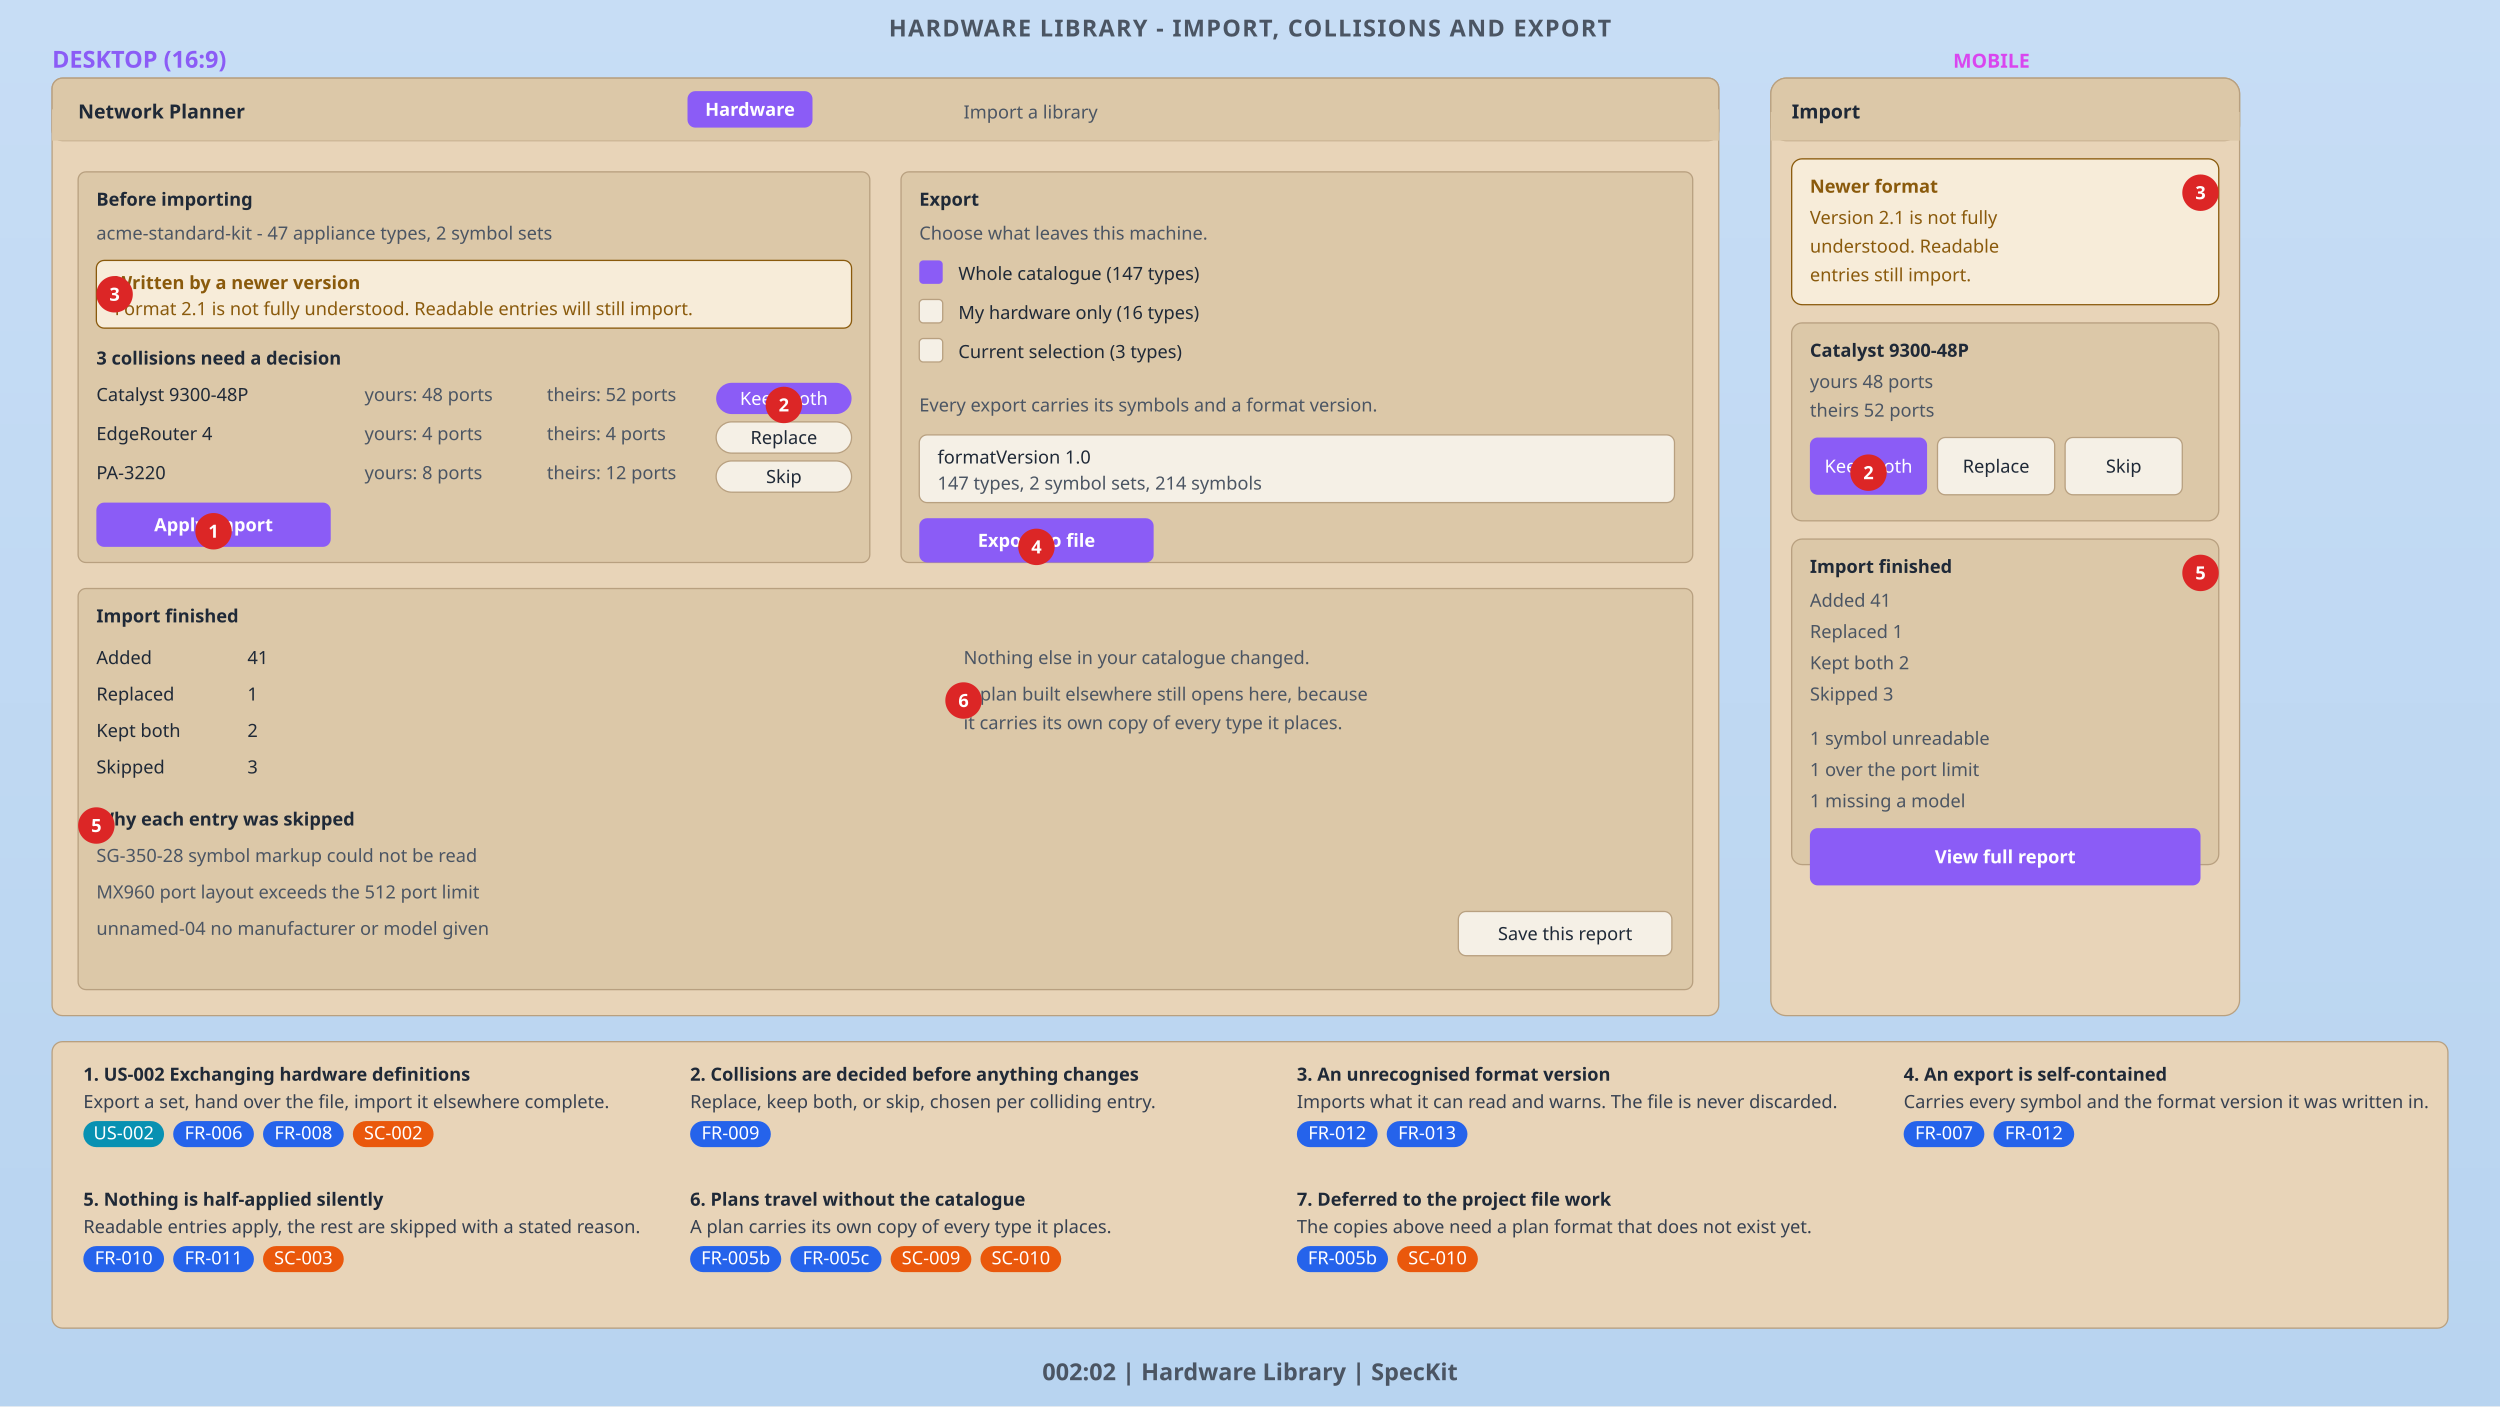
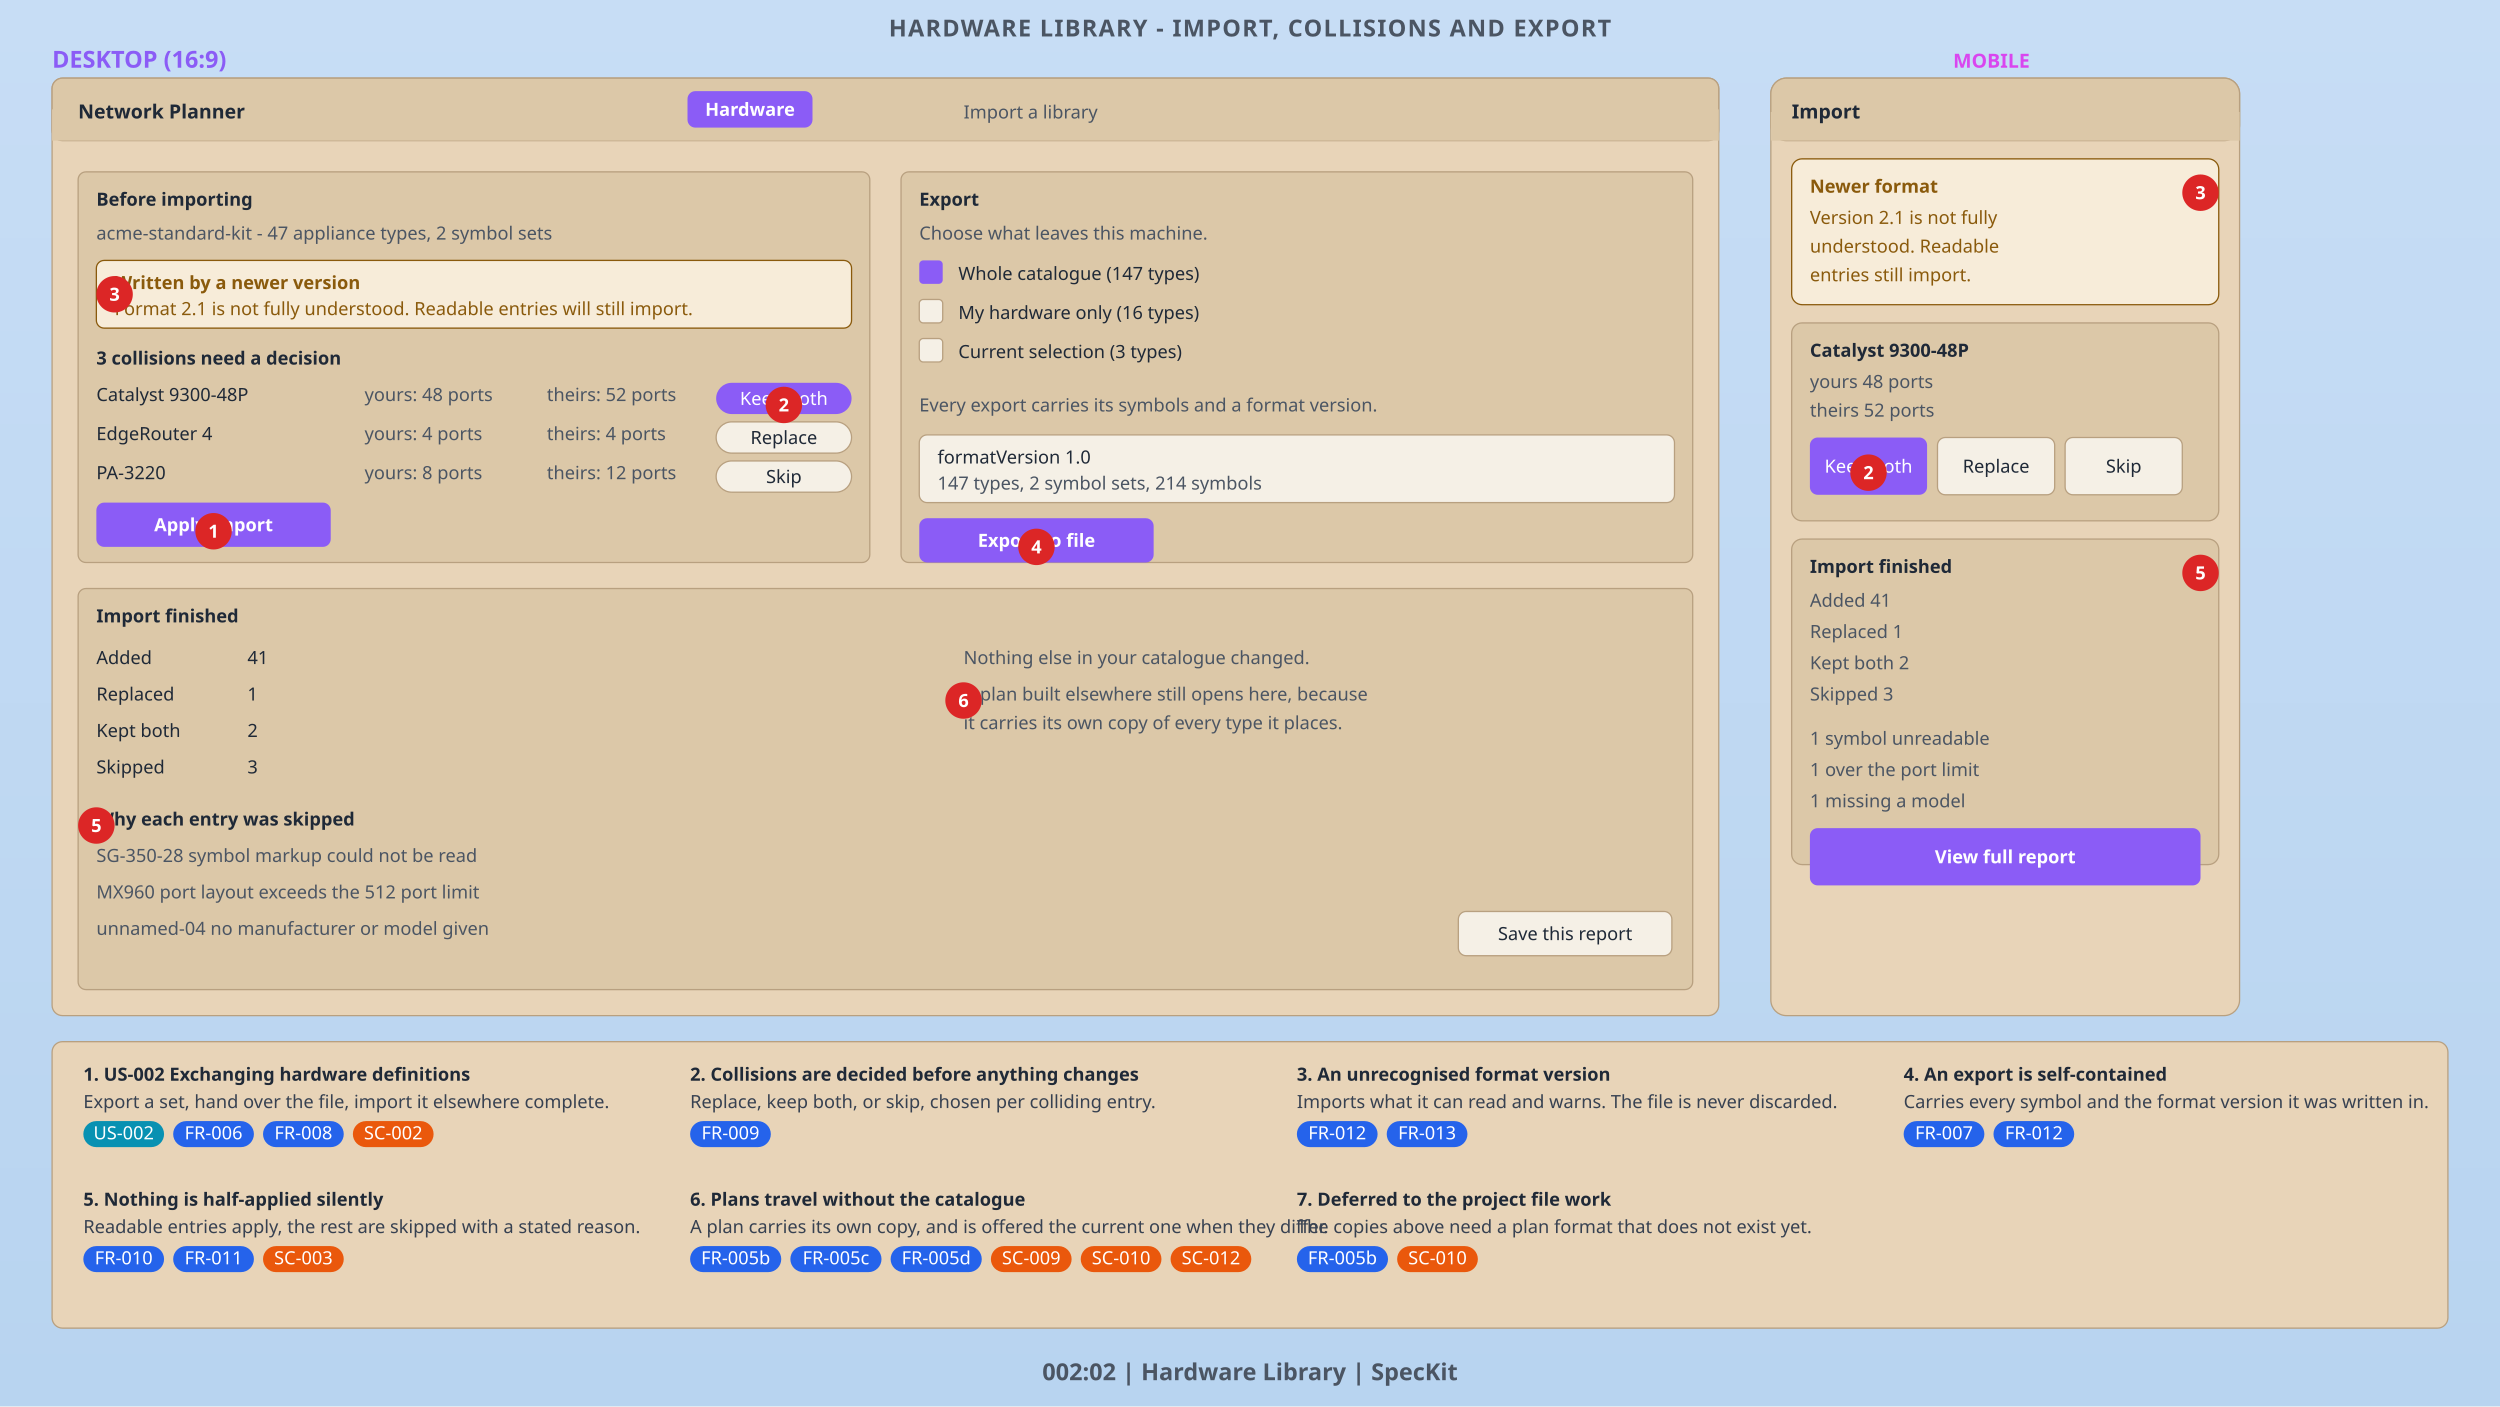
<svg xmlns="http://www.w3.org/2000/svg" viewBox="0 0 1920 1080" width="1920" height="1080">
  <defs>
    <linearGradient id="bg" x1="0%" y1="0%" x2="0%" y2="100%">
      <stop offset="0%" stop-color="#c7ddf5" />
      <stop offset="100%" stop-color="#b8d4f0" />
    </linearGradient>
  </defs>
  <rect width="1920" height="1080" fill="url(#bg)" />
  <text x="960" y="28" text-anchor="middle" font-family="system-ui, sans-serif" font-size="18" font-weight="700" fill="#4b5563" letter-spacing="1">HARDWARE LIBRARY - IMPORT, COLLISIONS AND EXPORT</text>
  <text x="40" y="52" fill="#8b5cf6" font-family="system-ui, sans-serif" font-size="18" font-weight="bold">DESKTOP (16:9)</text>
  <text x="1500" y="52" fill="#d946ef" font-family="system-ui, sans-serif" font-size="15" font-weight="bold">MOBILE</text>
  <g id="desktop" transform="translate(40, 60)" font-family="system-ui, sans-serif">
    <rect width="1280" height="720" rx="8" fill="#e8d4b8" stroke="#b8a080" />
    <rect x="0" y="0" width="1280" height="48" rx="8" fill="#dcc8a8" stroke="#b8a080" />
    <rect x="0" y="24" width="1280" height="24" fill="#dcc8a8" />
    <text x="20" y="31" font-size="15" font-weight="bold" fill="#1f2937">Network Planner</text>
    <rect x="488" y="10" width="96" height="28" rx="6" fill="#8b5cf6" />
    <text x="536" y="29" font-size="14" font-weight="bold" fill="#ffffff" text-anchor="middle">Hardware</text>
    <text x="700" y="31" font-size="14" fill="#4b5563">Import a library</text>
    <rect x="20" y="72" width="608" height="300" rx="6" fill="#dcc8a8" stroke="#b8a080" />
    <text x="34" y="98" font-size="14" font-weight="bold" fill="#1f2937">Before importing</text>
    <text x="34" y="124" font-size="14" fill="#4b5563">acme-standard-kit  -  47 appliance types, 2 symbol sets</text>
    <rect x="34" y="140" width="580" height="52" rx="6" fill="#f7ecd9" stroke="#8a5a0c" />
    <text x="48" y="162" font-size="14" font-weight="bold" fill="#8a5a0c">Written by a newer version</text>
    <text x="48" y="182" font-size="14" fill="#8a5a0c">Format 2.1 is not fully understood. Readable entries will still import.</text>
    <text x="34" y="220" font-size="14" font-weight="bold" fill="#1f2937">3 collisions need a decision</text>
    <g font-size="14" fill="#1f2937">
      <text x="34" y="248">Catalyst 9300-48P</text>
      <text x="34" y="278">EdgeRouter 4</text>
      <text x="34" y="308">PA-3220</text>
    </g>
    <g font-size="14" fill="#4b5563">
      <text x="240" y="248">yours: 48 ports</text>
      <text x="240" y="278">yours: 4 ports</text>
      <text x="240" y="308">yours: 8 ports</text>
      <text x="380" y="248">theirs: 52 ports</text>
      <text x="380" y="278">theirs: 4 ports</text>
      <text x="380" y="308">theirs: 12 ports</text>
    </g>
    <g font-size="14">
      <rect x="510" y="234" width="104" height="24" rx="12" fill="#8b5cf6" />
      <text x="562" y="251" fill="#ffffff" text-anchor="middle">Keep both</text>
      <rect x="510" y="264" width="104" height="24" rx="12" fill="#f5f0e6" stroke="#b8a080" />
      <text x="562" y="281" fill="#1f2937" text-anchor="middle">Replace</text>
      <rect x="510" y="294" width="104" height="24" rx="12" fill="#f5f0e6" stroke="#b8a080" />
      <text x="562" y="311" fill="#1f2937" text-anchor="middle">Skip</text>
    </g>
    <rect x="34" y="326" width="180" height="34" rx="6" fill="#8b5cf6" />
    <text x="124" y="348" font-size="14" font-weight="bold" fill="#ffffff" text-anchor="middle">Apply import</text>
    <rect x="652" y="72" width="608" height="300" rx="6" fill="#dcc8a8" stroke="#b8a080" />
    <text x="666" y="98" font-size="14" font-weight="bold" fill="#1f2937">Export</text>
    <text x="666" y="124" font-size="14" fill="#4b5563">Choose what leaves this machine.</text>
    <g font-size="14" fill="#1f2937">
      <rect x="666" y="140" width="18" height="18" rx="3" fill="#8b5cf6" />
      <text x="696" y="155">Whole catalogue (147 types)</text>
      <rect x="666" y="170" width="18" height="18" rx="3" fill="#f5f0e6" stroke="#b8a080" />
      <text x="696" y="185">My hardware only (16 types)</text>
      <rect x="666" y="200" width="18" height="18" rx="3" fill="#f5f0e6" stroke="#b8a080" />
      <text x="696" y="215">Current selection (3 types)</text>
    </g>
    <text x="666" y="256" font-size="14" fill="#4b5563">Every export carries its symbols and a format version.</text>
    <rect x="666" y="274" width="580" height="52" rx="6" fill="#f5f0e6" stroke="#b8a080" />
    <text x="680" y="296" font-size="14" fill="#1f2937">formatVersion 1.0</text>
    <text x="680" y="316" font-size="14" fill="#4b5563">147 types, 2 symbol sets, 214 symbols</text>
    <rect x="666" y="338" width="180" height="34" rx="6" fill="#8b5cf6" />
    <text x="756" y="360" font-size="14" font-weight="bold" fill="#ffffff" text-anchor="middle">Export to file</text>
    <rect x="20" y="392" width="1240" height="308" rx="6" fill="#dcc8a8" stroke="#b8a080" />
    <text x="34" y="418" font-size="14" font-weight="bold" fill="#1f2937">Import finished</text>
    <g font-size="14" fill="#1f2937">
      <text x="34" y="450">Added</text>
      <text x="34" y="478">Replaced</text>
      <text x="34" y="506">Kept both</text>
      <text x="34" y="534">Skipped</text>
      <text x="150" y="450">41</text>
      <text x="150" y="478">1</text>
      <text x="150" y="506">2</text>
      <text x="150" y="534">3</text>
    </g>
    <text x="34" y="574" font-size="14" font-weight="bold" fill="#1f2937">Why each entry was skipped</text>
    <g font-size="14" fill="#4b5563">
      <text x="34" y="602">SG-350-28    symbol markup could not be read</text>
      <text x="34" y="630">MX960        port layout exceeds the 512 port limit</text>
      <text x="34" y="658">unnamed-04   no manufacturer or model given</text>
    </g>
    <text x="700" y="450" font-size="14" fill="#4b5563">Nothing else in your catalogue changed.</text>
    <text x="700" y="478" font-size="14" fill="#4b5563">A plan built elsewhere still opens here, because</text>
    <text x="700" y="500" font-size="14" fill="#4b5563">it carries its own copy of every type it places.</text>
    <rect x="1080" y="640" width="164" height="34" rx="6" fill="#f5f0e6" stroke="#b8a080" />
    <text x="1162" y="662" font-size="14" fill="#1f2937" text-anchor="middle">Save this report</text>
    <g class="callout" transform="translate(124, 348)">
      <circle r="14" fill="#dc2626" />
      <text y="5" fill="#fff" font-size="14" font-weight="bold" text-anchor="middle">1</text>
    </g>
    <g class="callout" transform="translate(562, 251)">
      <circle r="14" fill="#dc2626" />
      <text y="5" fill="#fff" font-size="14" font-weight="bold" text-anchor="middle">2</text>
    </g>
    <g class="callout" transform="translate(48, 166)">
      <circle r="14" fill="#dc2626" />
      <text y="5" fill="#fff" font-size="14" font-weight="bold" text-anchor="middle">3</text>
    </g>
    <g class="callout" transform="translate(756, 360)">
      <circle r="14" fill="#dc2626" />
      <text y="5" fill="#fff" font-size="14" font-weight="bold" text-anchor="middle">4</text>
    </g>
    <g class="callout" transform="translate(34, 574)">
      <circle r="14" fill="#dc2626" />
      <text y="5" fill="#fff" font-size="14" font-weight="bold" text-anchor="middle">5</text>
    </g>
    <g class="callout" transform="translate(700, 478)">
      <circle r="14" fill="#dc2626" />
      <text y="5" fill="#fff" font-size="14" font-weight="bold" text-anchor="middle">6</text>
    </g>
  </g>
  <g id="mobile" transform="translate(1360, 60)" font-family="system-ui, sans-serif">
    <rect width="360" height="720" rx="12" fill="#e8d4b8" stroke="#b8a080" />
    <rect x="0" y="0" width="360" height="48" rx="12" fill="#dcc8a8" stroke="#b8a080" />
    <rect x="0" y="26" width="360" height="22" fill="#dcc8a8" />
    <text x="16" y="31" font-size="15" font-weight="bold" fill="#1f2937">Import</text>
    <rect x="16" y="62" width="328" height="112" rx="8" fill="#f7ecd9" stroke="#8a5a0c" />
    <text x="30" y="88" font-size="14" font-weight="bold" fill="#8a5a0c">Newer format</text>
    <g font-size="14" fill="#8a5a0c">
      <text x="30" y="112">Version 2.1 is not fully</text>
      <text x="30" y="134">understood. Readable</text>
      <text x="30" y="156">entries still import.</text>
    </g>
    <rect x="16" y="188" width="328" height="152" rx="8" fill="#dcc8a8" stroke="#b8a080" />
    <text x="30" y="214" font-size="14" font-weight="bold" fill="#1f2937">Catalyst 9300-48P</text>
    <g font-size="14" fill="#4b5563">
      <text x="30" y="238">yours 48 ports</text>
      <text x="30" y="260">theirs 52 ports</text>
    </g>
    <rect x="30" y="276" width="90" height="44" rx="6" fill="#8b5cf6" />
    <text x="75" y="303" font-size="14" fill="#ffffff" text-anchor="middle">Keep both</text>
    <rect x="128" y="276" width="90" height="44" rx="6" fill="#f5f0e6" stroke="#b8a080" />
    <text x="173" y="303" font-size="14" fill="#1f2937" text-anchor="middle">Replace</text>
    <rect x="226" y="276" width="90" height="44" rx="6" fill="#f5f0e6" stroke="#b8a080" />
    <text x="271" y="303" font-size="14" fill="#1f2937" text-anchor="middle">Skip</text>
    <rect x="16" y="354" width="328" height="250" rx="8" fill="#dcc8a8" stroke="#b8a080" />
    <text x="30" y="380" font-size="14" font-weight="bold" fill="#1f2937">Import finished</text>
    <g font-size="14" fill="#4b5563">
      <text x="30" y="406">Added        41</text>
      <text x="30" y="430">Replaced      1</text>
      <text x="30" y="454">Kept both     2</text>
      <text x="30" y="478">Skipped       3</text>
      <text x="30" y="512">1 symbol unreadable</text>
      <text x="30" y="536">1 over the port limit</text>
      <text x="30" y="560">1 missing a model</text>
    </g>
    <rect x="30" y="576" width="300" height="44" rx="6" fill="#8b5cf6" />
    <text x="180" y="603" font-size="14" font-weight="bold" fill="#ffffff" text-anchor="middle">View full report</text>
    <g class="callout" transform="translate(330, 88)">
      <circle r="14" fill="#dc2626" />
      <text y="5" fill="#fff" font-size="14" font-weight="bold" text-anchor="middle">3</text>
    </g>
    <g class="callout" transform="translate(75, 303)">
      <circle r="14" fill="#dc2626" />
      <text y="5" fill="#fff" font-size="14" font-weight="bold" text-anchor="middle">2</text>
    </g>
    <g class="callout" transform="translate(330, 380)">
      <circle r="14" fill="#dc2626" />
      <text y="5" fill="#fff" font-size="14" font-weight="bold" text-anchor="middle">5</text>
    </g>
  </g>
  <g id="annotations" transform="translate(40, 800)" font-family="system-ui, sans-serif">
    <rect width="1840" height="220" rx="8" fill="#e8d4b8" stroke="#b8a080" />
    <text x="24" y="30" font-size="14" font-weight="bold" fill="#1f2937">1. US-002 Exchanging hardware definitions</text>
    <text x="24" y="51" font-size="14" fill="#374151">Export a set, hand over the file, import it elsewhere complete.</text>
    <g transform="translate(24, 61)">
      <rect x="0" width="62" height="20" rx="10" fill="#0891b2" />
      <text x="31" y="14" font-size="14" fill="#fff" text-anchor="middle">US-002</text>
      <rect x="69" width="62" height="20" rx="10" fill="#2563eb" />
      <text x="100" y="14" font-size="14" fill="#fff" text-anchor="middle">FR-006</text>
      <rect x="138" width="62" height="20" rx="10" fill="#2563eb" />
      <text x="169" y="14" font-size="14" fill="#fff" text-anchor="middle">FR-008</text>
      <rect x="207" width="62" height="20" rx="10" fill="#ea580c" />
      <text x="238" y="14" font-size="14" fill="#fff" text-anchor="middle">SC-002</text>
    </g>
    <text x="490" y="30" font-size="14" font-weight="bold" fill="#1f2937">2. Collisions are decided before anything changes</text>
    <text x="490" y="51" font-size="14" fill="#374151">Replace, keep both, or skip, chosen per colliding entry.</text>
    <g transform="translate(490, 61)">
      <rect x="0" width="62" height="20" rx="10" fill="#2563eb" />
      <text x="31" y="14" font-size="14" fill="#fff" text-anchor="middle">FR-009</text>
    </g>
    <text x="956" y="30" font-size="14" font-weight="bold" fill="#1f2937">3. An unrecognised format version</text>
    <text x="956" y="51" font-size="14" fill="#374151">Imports what it can read and warns. The file is never discarded.</text>
    <g transform="translate(956, 61)">
      <rect x="0" width="62" height="20" rx="10" fill="#2563eb" />
      <text x="31" y="14" font-size="14" fill="#fff" text-anchor="middle">FR-012</text>
      <rect x="69" width="62" height="20" rx="10" fill="#2563eb" />
      <text x="100" y="14" font-size="14" fill="#fff" text-anchor="middle">FR-013</text>
    </g>
    <text x="1422" y="30" font-size="14" font-weight="bold" fill="#1f2937">4. An export is self-contained</text>
    <text x="1422" y="51" font-size="14" fill="#374151">Carries every symbol and the format version it was written in.</text>
    <g transform="translate(1422, 61)">
      <rect x="0" width="62" height="20" rx="10" fill="#2563eb" />
      <text x="31" y="14" font-size="14" fill="#fff" text-anchor="middle">FR-007</text>
      <rect x="69" width="62" height="20" rx="10" fill="#2563eb" />
      <text x="100" y="14" font-size="14" fill="#fff" text-anchor="middle">FR-012</text>
    </g>
    <text x="24" y="126" font-size="14" font-weight="bold" fill="#1f2937">5. Nothing is half-applied silently</text>
    <text x="24" y="147" font-size="14" fill="#374151">Readable entries apply, the rest are skipped with a stated reason.</text>
    <g transform="translate(24, 157)">
      <rect x="0" width="62" height="20" rx="10" fill="#2563eb" />
      <text x="31" y="14" font-size="14" fill="#fff" text-anchor="middle">FR-010</text>
      <rect x="69" width="62" height="20" rx="10" fill="#2563eb" />
      <text x="100" y="14" font-size="14" fill="#fff" text-anchor="middle">FR-011</text>
      <rect x="138" width="62" height="20" rx="10" fill="#ea580c" />
      <text x="169" y="14" font-size="14" fill="#fff" text-anchor="middle">SC-003</text>
    </g>
    <text x="490" y="126" font-size="14" font-weight="bold" fill="#1f2937">6. Plans travel without the catalogue</text>
-     <text x="490" y="147" font-size="14" fill="#374151">A plan carries its own copy of every type it places.</text>
+     <text x="490" y="147" font-size="14" fill="#374151">A plan carries its own copy, and is offered the current one when they differ.</text>
    <g transform="translate(490, 157)">
      <rect x="0" width="70" height="20" rx="10" fill="#2563eb" />
      <text x="35" y="14" font-size="14" fill="#fff" text-anchor="middle">FR-005b</text>
      <rect x="77" width="70" height="20" rx="10" fill="#2563eb" />
      <text x="112" y="14" font-size="14" fill="#fff" text-anchor="middle">FR-005c</text>
-       <rect x="154" width="62" height="20" rx="10" fill="#ea580c" />
-       <text x="185" y="14" font-size="14" fill="#fff" text-anchor="middle">SC-009</text>
-       <rect x="223" width="62" height="20" rx="10" fill="#ea580c" />
-       <text x="254" y="14" font-size="14" fill="#fff" text-anchor="middle">SC-010</text>
+       <rect x="154" width="70" height="20" rx="10" fill="#2563eb" />
+       <text x="189" y="14" font-size="14" fill="#fff" text-anchor="middle">FR-005d</text>
+       <rect x="231" width="62" height="20" rx="10" fill="#ea580c" />
+       <text x="262" y="14" font-size="14" fill="#fff" text-anchor="middle">SC-009</text>
+       <rect x="300" width="62" height="20" rx="10" fill="#ea580c" />
+       <text x="331" y="14" font-size="14" fill="#fff" text-anchor="middle">SC-010</text>
+       <rect x="369" width="62" height="20" rx="10" fill="#ea580c" />
+       <text x="400" y="14" font-size="14" fill="#fff" text-anchor="middle">SC-012</text>
    </g>
    <text x="956" y="126" font-size="14" font-weight="bold" fill="#1f2937">7. Deferred to the project file work</text>
    <text x="956" y="147" font-size="14" fill="#374151">The copies above need a plan format that does not exist yet.</text>
    <g transform="translate(956, 157)">
      <rect x="0" width="70" height="20" rx="10" fill="#2563eb" />
      <text x="35" y="14" font-size="14" fill="#fff" text-anchor="middle">FR-005b</text>
      <rect x="77" width="62" height="20" rx="10" fill="#ea580c" />
      <text x="108" y="14" font-size="14" fill="#fff" text-anchor="middle">SC-010</text>
    </g>
  </g>
  <text x="960" y="1060" text-anchor="middle" font-family="system-ui, sans-serif" font-size="18" font-weight="bold" fill="#4b5563">002:02 | Hardware Library | SpecKit</text>
</svg>
